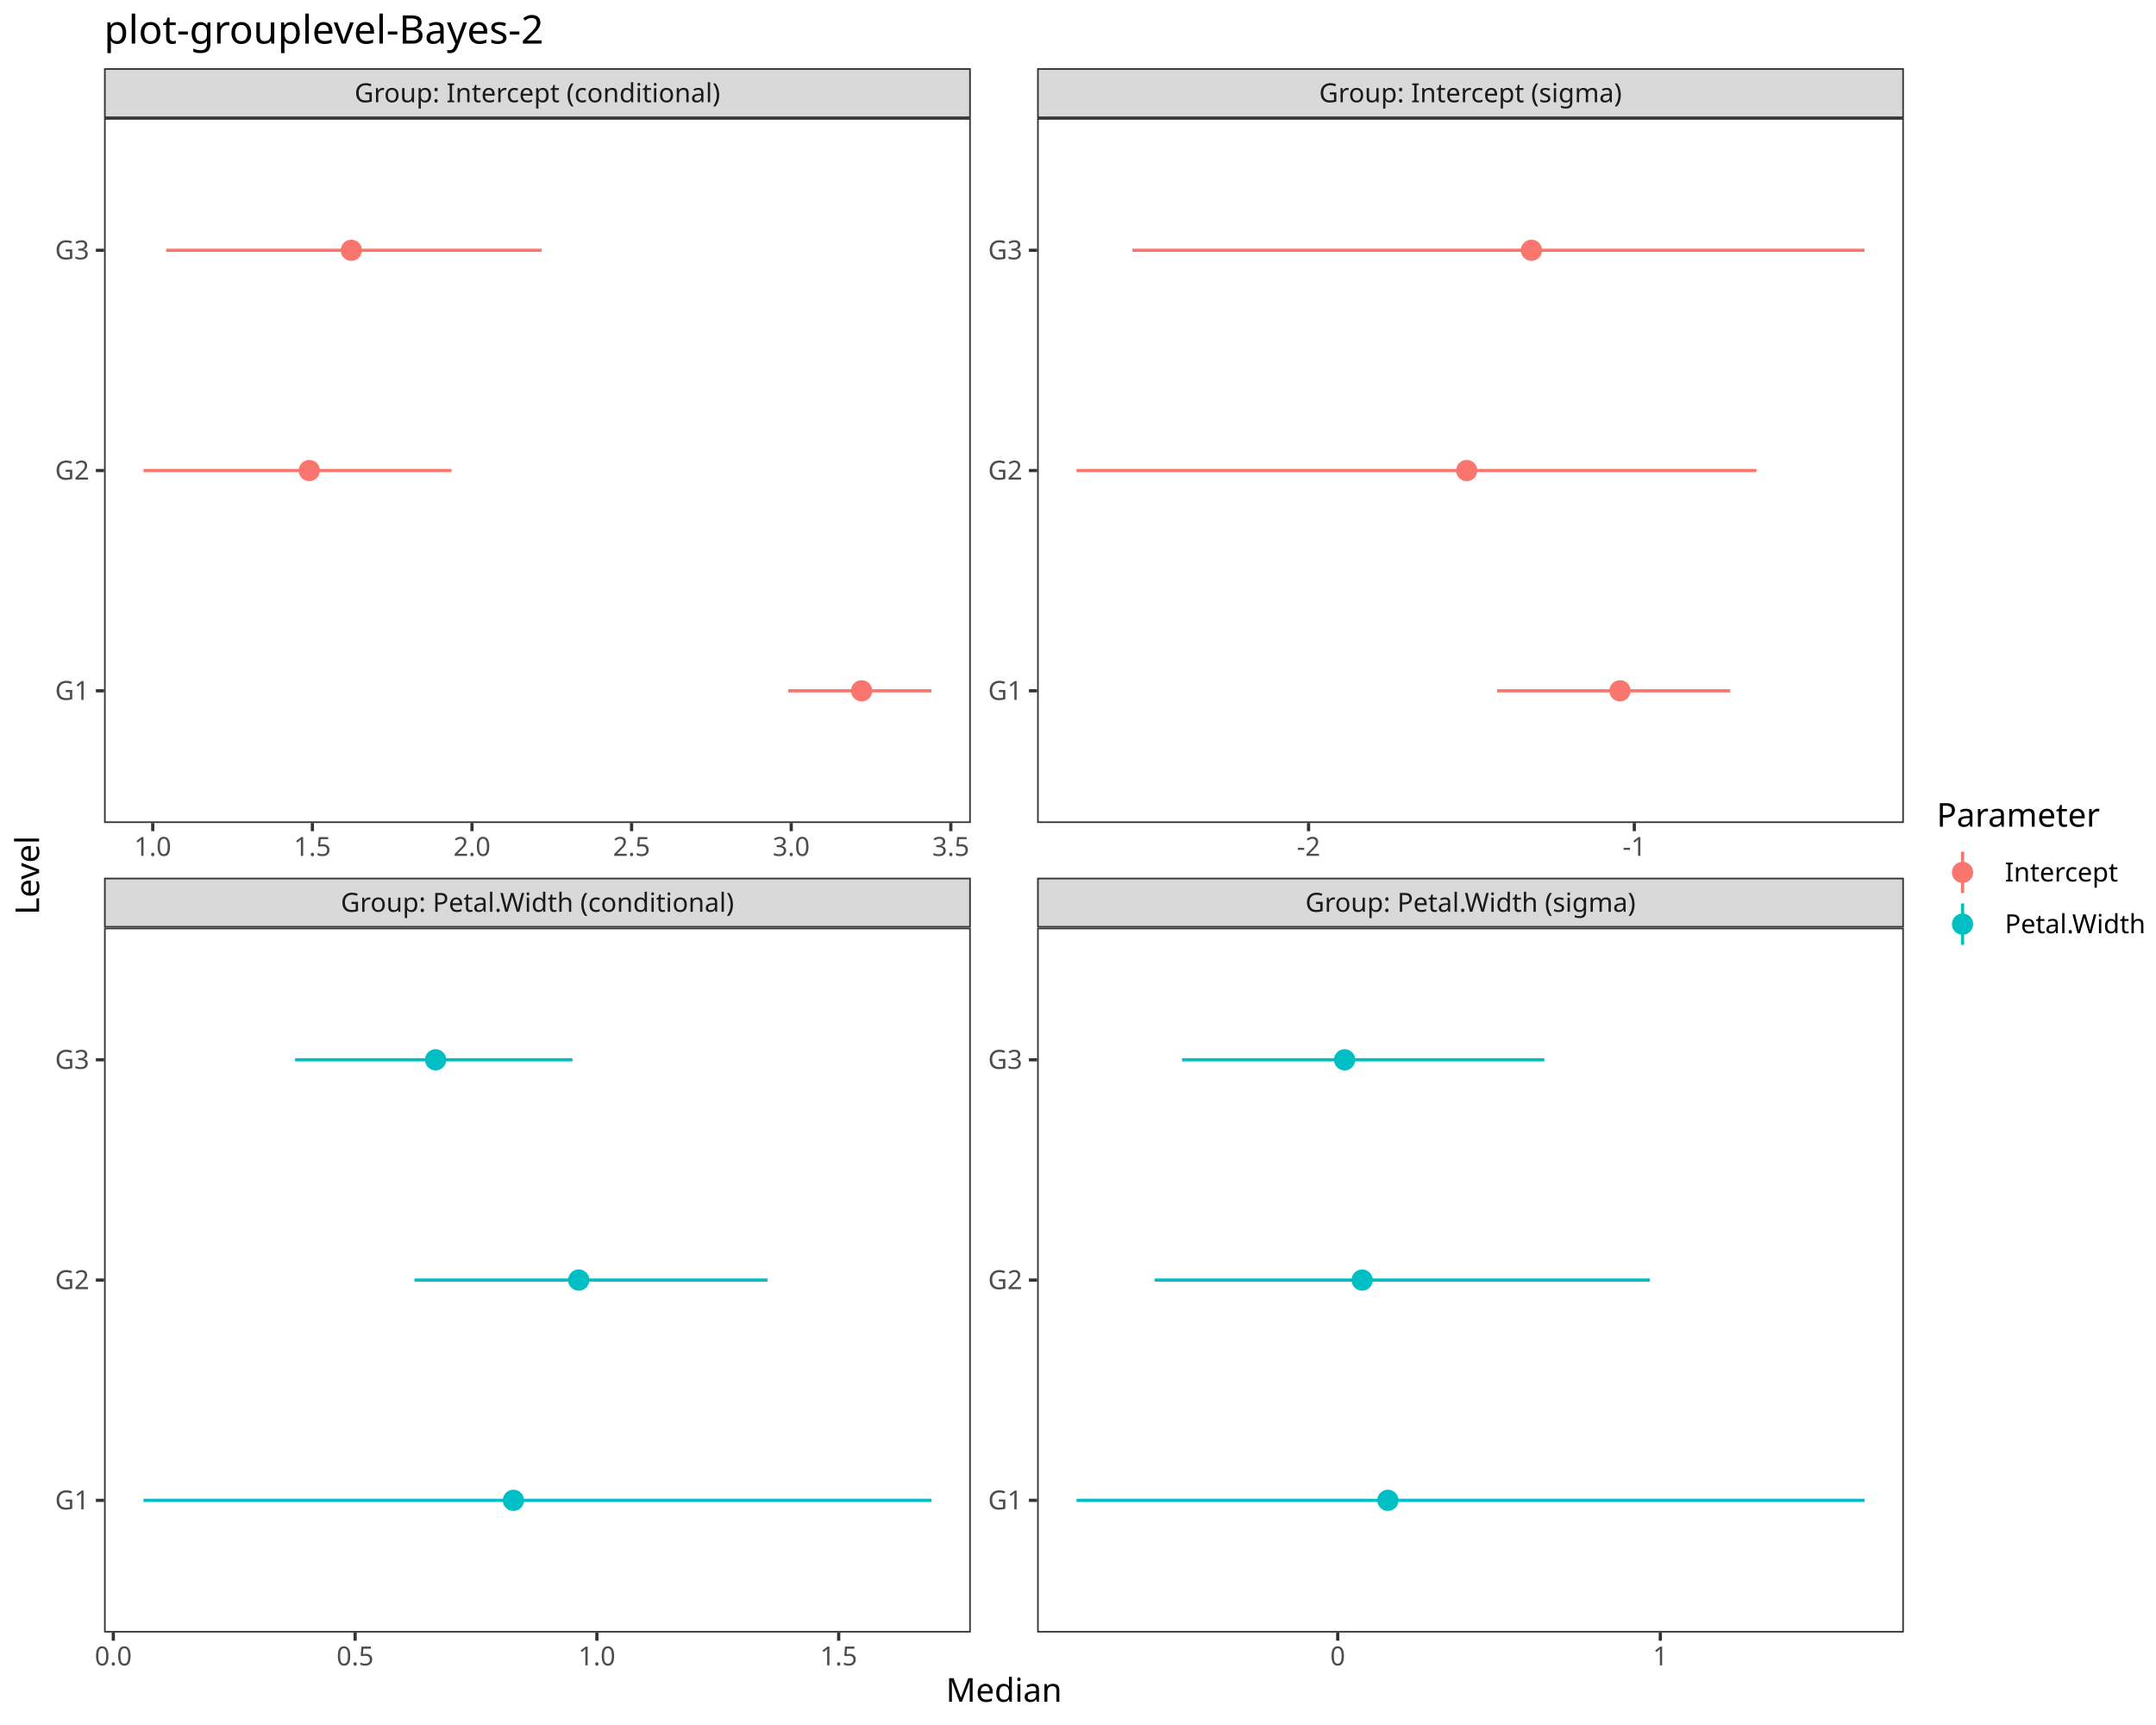
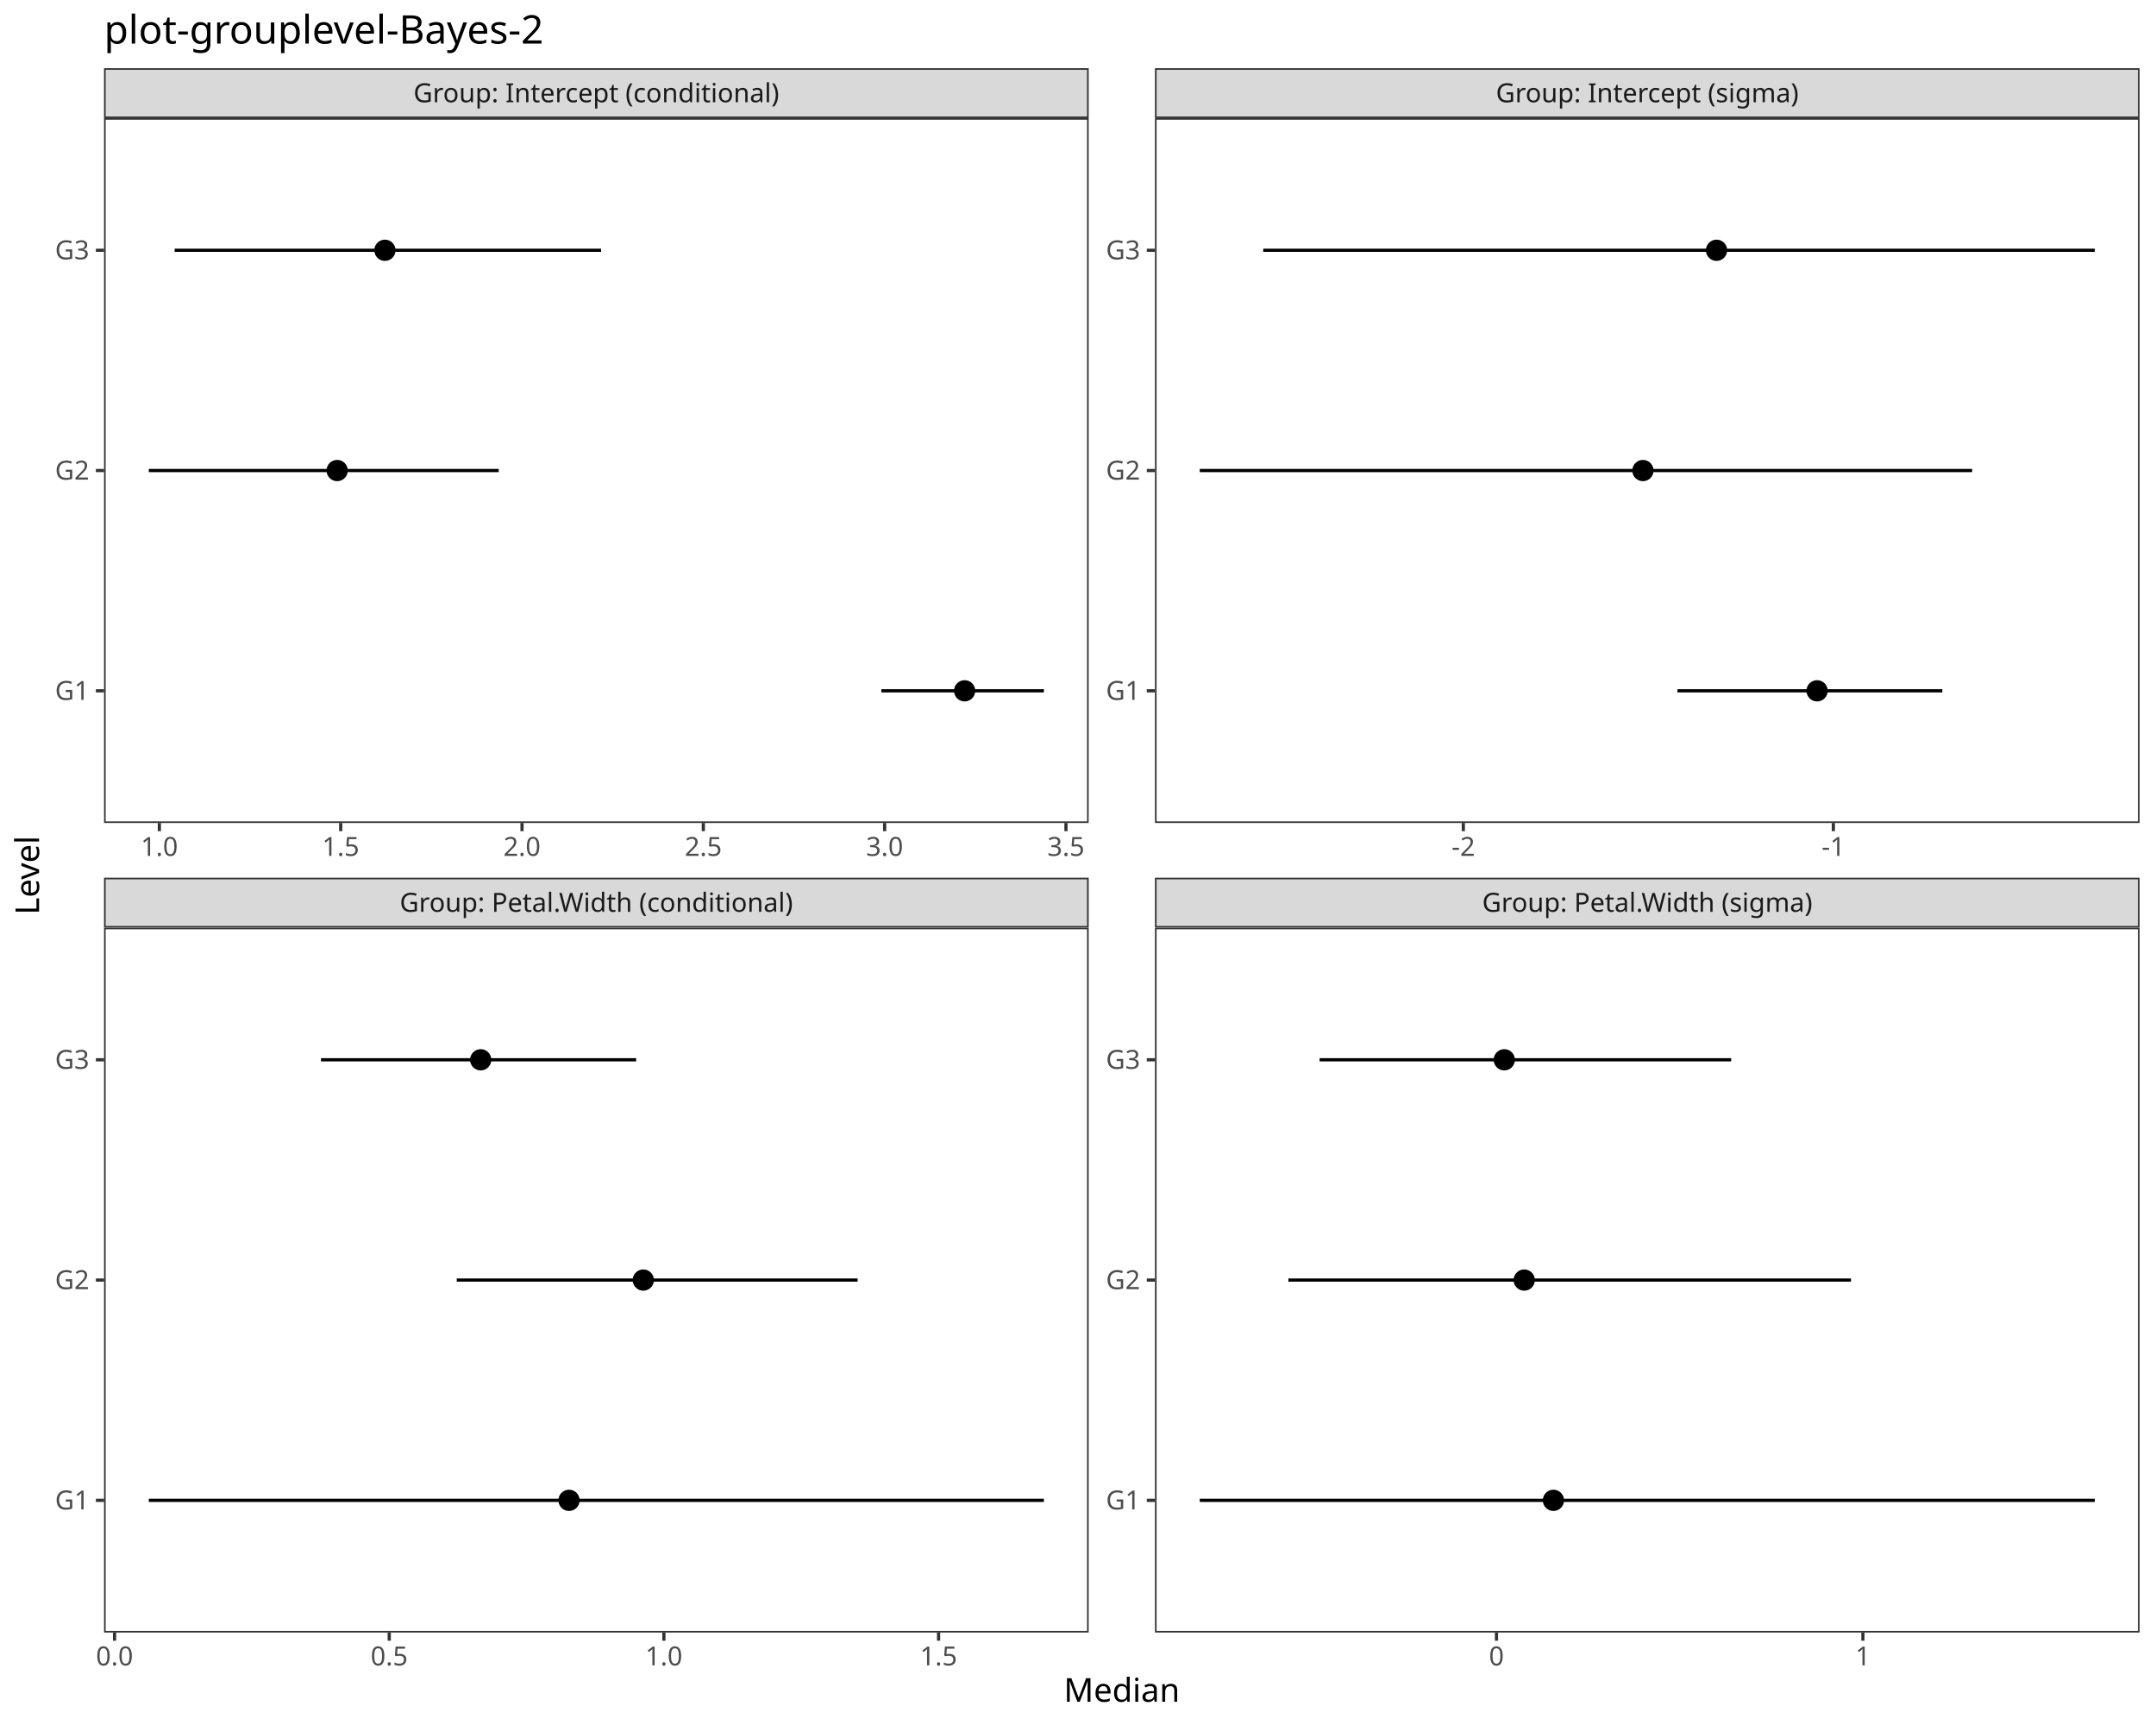
<svg xmlns="http://www.w3.org/2000/svg" class="svglite" data-engine-version="2.0" width="720.00pt" height="576.00pt" viewBox="0 0 720.00 576.00">
  <defs>
    <style type="text/css">
    .svglite line, .svglite polyline, .svglite polygon, .svglite path, .svglite rect, .svglite circle {
      fill: none;
      stroke: #000000;
      stroke-linecap: round;
      stroke-linejoin: round;
      stroke-miterlimit: 10.00;
    }
  </style>
  </defs>
  <rect width="100%" height="100%" style="stroke: none; fill: #FFFFFF;" />
  <defs>
    <clipPath id="cpMC4wMHw3MjAuMDB8MC4wMHw1NzYuMDA=">
      <rect x="0.00" y="0.00" width="720.00" height="576.00" />
    </clipPath>
  </defs>
  <g clip-path="url(#cpMC4wMHw3MjAuMDB8MC4wMHw1NzYuMDA=)">
    <rect x="0.00" y="0.00" width="720.00" height="576.00" style="stroke-width: 1.07; stroke: #FFFFFF; fill: #FFFFFF;" />
  </g>
  <defs>
-     <clipPath id="cpMzQuNzV8MzI0LjIwfDM5LjQzfDI3NC44MA==">
-       <rect x="34.75" y="39.43" width="289.45" height="235.37" />
+     <clipPath id="cpMzQuNzV8MzYzLjU2fDM5LjQzfDI3NC44MA==">
+       <rect x="34.75" y="39.43" width="328.81" height="235.37" />
    </clipPath>
  </defs>
-   <g clip-path="url(#cpMzQuNzV8MzI0LjIwfDM5LjQzfDI3NC44MA==)">
-     <rect x="34.75" y="39.43" width="289.45" height="235.37" style="stroke-width: 1.07; stroke: none; fill: #FFFFFF;" />
-     <line x1="263.25" y1="230.67" x2="311.04" y2="230.67" style="stroke-width: 1.07; stroke: #F8766D; stroke-linecap: butt;" />
-     <line x1="47.90" y1="157.12" x2="150.78" y2="157.12" style="stroke-width: 1.07; stroke: #F8766D; stroke-linecap: butt;" />
-     <line x1="55.50" y1="83.57" x2="180.87" y2="83.57" style="stroke-width: 1.07; stroke: #F8766D; stroke-linecap: butt;" />
-     <circle cx="287.74" cy="230.67" r="2.84" style="stroke-width: 1.42; stroke: #F8766D; fill: #F8766D;" />
-     <circle cx="103.28" cy="157.12" r="2.84" style="stroke-width: 1.42; stroke: #F8766D; fill: #F8766D;" />
-     <circle cx="117.33" cy="83.57" r="2.84" style="stroke-width: 1.42; stroke: #F8766D; fill: #F8766D;" />
-     <rect x="34.75" y="39.43" width="289.45" height="235.37" style="stroke-width: 1.07; stroke: #333333;" />
+   <g clip-path="url(#cpMzQuNzV8MzYzLjU2fDM5LjQzfDI3NC44MA==)">
+     <rect x="34.75" y="39.43" width="328.81" height="235.37" style="stroke-width: 1.07; stroke: none; fill: #FFFFFF;" />
+     <line x1="294.32" y1="230.67" x2="348.61" y2="230.67" style="stroke-width: 1.07; stroke-linecap: butt;" />
+     <line x1="49.69" y1="157.12" x2="166.55" y2="157.12" style="stroke-width: 1.07; stroke-linecap: butt;" />
+     <line x1="58.32" y1="83.57" x2="200.74" y2="83.57" style="stroke-width: 1.07; stroke-linecap: butt;" />
+     <circle cx="322.14" cy="230.67" r="2.84" style="stroke-width: 1.42; fill: #000000;" />
+     <circle cx="112.60" cy="157.12" r="2.84" style="stroke-width: 1.42; fill: #000000;" />
+     <circle cx="128.55" cy="83.57" r="2.84" style="stroke-width: 1.42; fill: #000000;" />
+     <rect x="34.75" y="39.43" width="328.81" height="235.37" style="stroke-width: 1.07; stroke: #333333;" />
  </g>
  <g clip-path="url(#cpMC4wMHw3MjAuMDB8MC4wMHw1NzYuMDA=)">
</g>
  <defs>
-     <clipPath id="cpMzQuNzV8MzI0LjIwfDMwOS43NXw1NDUuMTE=">
-       <rect x="34.75" y="309.75" width="289.45" height="235.37" />
+     <clipPath id="cpMzQuNzV8MzYzLjU2fDMwOS43NXw1NDUuMTE=">
+       <rect x="34.75" y="309.75" width="328.81" height="235.37" />
    </clipPath>
  </defs>
-   <g clip-path="url(#cpMzQuNzV8MzI0LjIwfDMwOS43NXw1NDUuMTE=)">
-     <rect x="34.75" y="309.75" width="289.45" height="235.37" style="stroke-width: 1.07; stroke: none; fill: #FFFFFF;" />
-     <line x1="47.90" y1="500.98" x2="311.04" y2="500.98" style="stroke-width: 1.07; stroke: #00BFC4; stroke-linecap: butt;" />
-     <line x1="138.43" y1="427.43" x2="256.29" y2="427.43" style="stroke-width: 1.07; stroke: #00BFC4; stroke-linecap: butt;" />
-     <line x1="98.53" y1="353.88" x2="191.18" y2="353.88" style="stroke-width: 1.07; stroke: #00BFC4; stroke-linecap: butt;" />
-     <circle cx="171.45" cy="500.98" r="2.84" style="stroke-width: 1.42; stroke: #00BFC4; fill: #00BFC4;" />
-     <circle cx="193.27" cy="427.43" r="2.84" style="stroke-width: 1.42; stroke: #00BFC4; fill: #00BFC4;" />
-     <circle cx="145.47" cy="353.88" r="2.84" style="stroke-width: 1.42; stroke: #00BFC4; fill: #00BFC4;" />
-     <rect x="34.75" y="309.75" width="289.45" height="235.37" style="stroke-width: 1.07; stroke: #333333;" />
+   <g clip-path="url(#cpMzQuNzV8MzYzLjU2fDMwOS43NXw1NDUuMTE=)">
+     <rect x="34.75" y="309.75" width="328.81" height="235.37" style="stroke-width: 1.07; stroke: none; fill: #FFFFFF;" />
+     <line x1="49.69" y1="500.98" x2="348.61" y2="500.98" style="stroke-width: 1.07; stroke-linecap: butt;" />
+     <line x1="152.53" y1="427.43" x2="286.41" y2="427.43" style="stroke-width: 1.07; stroke-linecap: butt;" />
+     <line x1="107.20" y1="353.88" x2="212.45" y2="353.88" style="stroke-width: 1.07; stroke-linecap: butt;" />
+     <circle cx="190.03" cy="500.98" r="2.84" style="stroke-width: 1.42; fill: #000000;" />
+     <circle cx="214.83" cy="427.43" r="2.84" style="stroke-width: 1.42; fill: #000000;" />
+     <circle cx="160.53" cy="353.88" r="2.84" style="stroke-width: 1.42; fill: #000000;" />
+     <rect x="34.75" y="309.75" width="328.81" height="235.37" style="stroke-width: 1.07; stroke: #333333;" />
  </g>
  <g clip-path="url(#cpMC4wMHw3MjAuMDB8MC4wMHw1NzYuMDA=)">
</g>
  <defs>
-     <clipPath id="cpMzQ2LjM1fDYzNS44MXwzOS40M3wyNzQuODA=">
-       <rect x="346.35" y="39.43" width="289.45" height="235.37" />
+     <clipPath id="cpMzg1LjcxfDcxNC41MnwzOS40M3wyNzQuODA=">
+       <rect x="385.71" y="39.43" width="328.81" height="235.37" />
    </clipPath>
  </defs>
-   <g clip-path="url(#cpMzQ2LjM1fDYzNS44MXwzOS40M3wyNzQuODA=)">
-     <rect x="346.35" y="39.43" width="289.45" height="235.37" style="stroke-width: 1.07; stroke: none; fill: #FFFFFF;" />
-     <line x1="499.95" y1="230.67" x2="577.81" y2="230.67" style="stroke-width: 1.07; stroke: #F8766D; stroke-linecap: butt;" />
-     <line x1="359.51" y1="157.12" x2="586.59" y2="157.12" style="stroke-width: 1.07; stroke: #F8766D; stroke-linecap: butt;" />
-     <line x1="378.17" y1="83.57" x2="622.65" y2="83.57" style="stroke-width: 1.07; stroke: #F8766D; stroke-linecap: butt;" />
-     <circle cx="541.00" cy="230.67" r="2.84" style="stroke-width: 1.42; stroke: #F8766D; fill: #F8766D;" />
-     <circle cx="489.80" cy="157.12" r="2.84" style="stroke-width: 1.42; stroke: #F8766D; fill: #F8766D;" />
-     <circle cx="511.44" cy="83.57" r="2.84" style="stroke-width: 1.42; stroke: #F8766D; fill: #F8766D;" />
-     <rect x="346.35" y="39.43" width="289.45" height="235.37" style="stroke-width: 1.07; stroke: #333333;" />
+   <g clip-path="url(#cpMzg1LjcxfDcxNC41MnwzOS40M3wyNzQuODA=)">
+     <rect x="385.71" y="39.43" width="328.81" height="235.37" style="stroke-width: 1.07; stroke: none; fill: #FFFFFF;" />
+     <line x1="560.19" y1="230.67" x2="648.64" y2="230.67" style="stroke-width: 1.07; stroke-linecap: butt;" />
+     <line x1="400.66" y1="157.12" x2="658.61" y2="157.12" style="stroke-width: 1.07; stroke-linecap: butt;" />
+     <line x1="421.85" y1="83.57" x2="699.57" y2="83.57" style="stroke-width: 1.07; stroke-linecap: butt;" />
+     <circle cx="606.82" cy="230.67" r="2.84" style="stroke-width: 1.42; fill: #000000;" />
+     <circle cx="548.66" cy="157.12" r="2.84" style="stroke-width: 1.42; fill: #000000;" />
+     <circle cx="573.24" cy="83.57" r="2.84" style="stroke-width: 1.42; fill: #000000;" />
+     <rect x="385.71" y="39.43" width="328.81" height="235.37" style="stroke-width: 1.07; stroke: #333333;" />
  </g>
  <g clip-path="url(#cpMC4wMHw3MjAuMDB8MC4wMHw1NzYuMDA=)">
</g>
  <defs>
-     <clipPath id="cpMzQ2LjM1fDYzNS44MXwzMDkuNzV8NTQ1LjEx">
-       <rect x="346.35" y="309.75" width="289.45" height="235.37" />
+     <clipPath id="cpMzg1LjcxfDcxNC41MnwzMDkuNzV8NTQ1LjEx">
+       <rect x="385.71" y="309.75" width="328.81" height="235.37" />
    </clipPath>
  </defs>
-   <g clip-path="url(#cpMzQ2LjM1fDYzNS44MXwzMDkuNzV8NTQ1LjEx)">
-     <rect x="346.35" y="309.75" width="289.45" height="235.37" style="stroke-width: 1.07; stroke: none; fill: #FFFFFF;" />
-     <line x1="359.51" y1="500.98" x2="622.65" y2="500.98" style="stroke-width: 1.07; stroke: #00BFC4; stroke-linecap: butt;" />
-     <line x1="385.57" y1="427.43" x2="550.96" y2="427.43" style="stroke-width: 1.07; stroke: #00BFC4; stroke-linecap: butt;" />
-     <line x1="394.74" y1="353.88" x2="515.73" y2="353.88" style="stroke-width: 1.07; stroke: #00BFC4; stroke-linecap: butt;" />
-     <circle cx="463.49" cy="500.98" r="2.84" style="stroke-width: 1.42; stroke: #00BFC4; fill: #00BFC4;" />
-     <circle cx="454.90" cy="427.43" r="2.84" style="stroke-width: 1.42; stroke: #00BFC4; fill: #00BFC4;" />
-     <circle cx="449.04" cy="353.88" r="2.84" style="stroke-width: 1.42; stroke: #00BFC4; fill: #00BFC4;" />
-     <rect x="346.35" y="309.75" width="289.45" height="235.37" style="stroke-width: 1.07; stroke: #333333;" />
+   <g clip-path="url(#cpMzg1LjcxfDcxNC41MnwzMDkuNzV8NTQ1LjEx)">
+     <rect x="385.71" y="309.75" width="328.81" height="235.37" style="stroke-width: 1.07; stroke: none; fill: #FFFFFF;" />
+     <line x1="400.66" y1="500.98" x2="699.57" y2="500.98" style="stroke-width: 1.07; stroke-linecap: butt;" />
+     <line x1="430.26" y1="427.43" x2="618.14" y2="427.43" style="stroke-width: 1.07; stroke-linecap: butt;" />
+     <line x1="440.68" y1="353.88" x2="578.12" y2="353.88" style="stroke-width: 1.07; stroke-linecap: butt;" />
+     <circle cx="518.77" cy="500.98" r="2.84" style="stroke-width: 1.42; fill: #000000;" />
+     <circle cx="509.02" cy="427.43" r="2.84" style="stroke-width: 1.42; fill: #000000;" />
+     <circle cx="502.36" cy="353.88" r="2.84" style="stroke-width: 1.42; fill: #000000;" />
+     <rect x="385.71" y="309.75" width="328.81" height="235.37" style="stroke-width: 1.07; stroke: #333333;" />
  </g>
  <g clip-path="url(#cpMC4wMHw3MjAuMDB8MC4wMHw1NzYuMDA=)">
</g>
  <defs>
-     <clipPath id="cpMzQuNzV8MzI0LjIwfDI5My4wOXwzMDkuNzU=">
-       <rect x="34.75" y="293.09" width="289.45" height="16.65" />
+     <clipPath id="cpMzQuNzV8MzYzLjU2fDI5My4wOXwzMDkuNzU=">
+       <rect x="34.75" y="293.09" width="328.81" height="16.65" />
    </clipPath>
  </defs>
-   <g clip-path="url(#cpMzQuNzV8MzI0LjIwfDI5My4wOXwzMDkuNzU=)">
-     <rect x="34.75" y="293.09" width="289.45" height="16.65" style="stroke-width: 1.07; stroke: #333333; fill: #D9D9D9;" />
-     <text x="179.47" y="304.45" text-anchor="middle" style="font-size: 8.80px; fill: #1A1A1A; font-family: sans;" textLength="124.73px" lengthAdjust="spacingAndGlyphs">Group: Petal.Width (conditional)</text>
+   <g clip-path="url(#cpMzQuNzV8MzYzLjU2fDI5My4wOXwzMDkuNzU=)">
+     <rect x="34.75" y="293.09" width="328.81" height="16.65" style="stroke-width: 1.07; stroke: #333333; fill: #D9D9D9;" />
+     <text x="199.15" y="304.45" text-anchor="middle" style="font-size: 8.80px; fill: #1A1A1A; font-family: sans;" textLength="124.73px" lengthAdjust="spacingAndGlyphs">Group: Petal.Width (conditional)</text>
  </g>
  <g clip-path="url(#cpMC4wMHw3MjAuMDB8MC4wMHw1NzYuMDA=)">
</g>
  <defs>
-     <clipPath id="cpMzQ2LjM1fDYzNS44MXwyOTMuMDl8MzA5Ljc1">
-       <rect x="346.35" y="293.09" width="289.45" height="16.65" />
+     <clipPath id="cpMzg1LjcxfDcxNC41MnwyOTMuMDl8MzA5Ljc1">
+       <rect x="385.71" y="293.09" width="328.81" height="16.65" />
    </clipPath>
  </defs>
-   <g clip-path="url(#cpMzQ2LjM1fDYzNS44MXwyOTMuMDl8MzA5Ljc1)">
-     <rect x="346.35" y="293.09" width="289.45" height="16.65" style="stroke-width: 1.07; stroke: #333333; fill: #D9D9D9;" />
-     <text x="491.08" y="304.45" text-anchor="middle" style="font-size: 8.80px; fill: #1A1A1A; font-family: sans;" textLength="106.13px" lengthAdjust="spacingAndGlyphs">Group: Petal.Width (sigma)</text>
+   <g clip-path="url(#cpMzg1LjcxfDcxNC41MnwyOTMuMDl8MzA5Ljc1)">
+     <rect x="385.71" y="293.09" width="328.81" height="16.65" style="stroke-width: 1.07; stroke: #333333; fill: #D9D9D9;" />
+     <text x="550.12" y="304.45" text-anchor="middle" style="font-size: 8.80px; fill: #1A1A1A; font-family: sans;" textLength="106.13px" lengthAdjust="spacingAndGlyphs">Group: Petal.Width (sigma)</text>
  </g>
  <g clip-path="url(#cpMC4wMHw3MjAuMDB8MC4wMHw1NzYuMDA=)">
</g>
  <defs>
-     <clipPath id="cpMzQuNzV8MzI0LjIwfDIyLjc4fDM5LjQz">
-       <rect x="34.75" y="22.78" width="289.45" height="16.65" />
+     <clipPath id="cpMzQuNzV8MzYzLjU2fDIyLjc4fDM5LjQz">
+       <rect x="34.75" y="22.78" width="328.81" height="16.65" />
    </clipPath>
  </defs>
-   <g clip-path="url(#cpMzQuNzV8MzI0LjIwfDIyLjc4fDM5LjQz)">
-     <rect x="34.75" y="22.78" width="289.45" height="16.65" style="stroke-width: 1.07; stroke: #333333; fill: #D9D9D9;" />
-     <text x="179.47" y="34.14" text-anchor="middle" style="font-size: 8.80px; fill: #1A1A1A; font-family: sans;" textLength="113.98px" lengthAdjust="spacingAndGlyphs">Group: Intercept (conditional)</text>
+   <g clip-path="url(#cpMzQuNzV8MzYzLjU2fDIyLjc4fDM5LjQz)">
+     <rect x="34.75" y="22.78" width="328.81" height="16.65" style="stroke-width: 1.07; stroke: #333333; fill: #D9D9D9;" />
+     <text x="199.15" y="34.14" text-anchor="middle" style="font-size: 8.80px; fill: #1A1A1A; font-family: sans;" textLength="113.98px" lengthAdjust="spacingAndGlyphs">Group: Intercept (conditional)</text>
  </g>
  <g clip-path="url(#cpMC4wMHw3MjAuMDB8MC4wMHw1NzYuMDA=)">
</g>
  <defs>
-     <clipPath id="cpMzQ2LjM1fDYzNS44MXwyMi43OHwzOS40Mw==">
-       <rect x="346.35" y="22.78" width="289.45" height="16.65" />
+     <clipPath id="cpMzg1LjcxfDcxNC41MnwyMi43OHwzOS40Mw==">
+       <rect x="385.71" y="22.78" width="328.81" height="16.65" />
    </clipPath>
  </defs>
-   <g clip-path="url(#cpMzQ2LjM1fDYzNS44MXwyMi43OHwzOS40Mw==)">
-     <rect x="346.35" y="22.78" width="289.45" height="16.65" style="stroke-width: 1.07; stroke: #333333; fill: #D9D9D9;" />
-     <text x="491.08" y="34.14" text-anchor="middle" style="font-size: 8.80px; fill: #1A1A1A; font-family: sans;" textLength="95.38px" lengthAdjust="spacingAndGlyphs">Group: Intercept (sigma)</text>
+   <g clip-path="url(#cpMzg1LjcxfDcxNC41MnwyMi43OHwzOS40Mw==)">
+     <rect x="385.71" y="22.78" width="328.81" height="16.65" style="stroke-width: 1.07; stroke: #333333; fill: #D9D9D9;" />
+     <text x="550.12" y="34.14" text-anchor="middle" style="font-size: 8.80px; fill: #1A1A1A; font-family: sans;" textLength="95.38px" lengthAdjust="spacingAndGlyphs">Group: Intercept (sigma)</text>
  </g>
  <g clip-path="url(#cpMC4wMHw3MjAuMDB8MC4wMHw1NzYuMDA=)">
-     <polyline points="37.84,547.85 37.84,545.11 " style="stroke-width: 1.07; stroke: #333333; stroke-linecap: butt;" />
-     <polyline points="118.59,547.85 118.59,545.11 " style="stroke-width: 1.07; stroke: #333333; stroke-linecap: butt;" />
-     <polyline points="199.33,547.85 199.33,545.11 " style="stroke-width: 1.07; stroke: #333333; stroke-linecap: butt;" />
-     <polyline points="280.08,547.85 280.08,545.11 " style="stroke-width: 1.07; stroke: #333333; stroke-linecap: butt;" />
-     <text x="37.84" y="556.10" text-anchor="middle" style="font-size: 8.80px; fill: #4D4D4D; font-family: sans;" textLength="12.23px" lengthAdjust="spacingAndGlyphs">0.0</text>
-     <text x="118.59" y="556.10" text-anchor="middle" style="font-size: 8.80px; fill: #4D4D4D; font-family: sans;" textLength="12.23px" lengthAdjust="spacingAndGlyphs">0.5</text>
-     <text x="199.33" y="556.10" text-anchor="middle" style="font-size: 8.80px; fill: #4D4D4D; font-family: sans;" textLength="12.23px" lengthAdjust="spacingAndGlyphs">1.0</text>
-     <text x="280.08" y="556.10" text-anchor="middle" style="font-size: 8.80px; fill: #4D4D4D; font-family: sans;" textLength="12.23px" lengthAdjust="spacingAndGlyphs">1.5</text>
-     <polyline points="446.74,547.85 446.74,545.11 " style="stroke-width: 1.07; stroke: #333333; stroke-linecap: butt;" />
-     <polyline points="554.47,547.85 554.47,545.11 " style="stroke-width: 1.07; stroke: #333333; stroke-linecap: butt;" />
-     <text x="446.74" y="556.10" text-anchor="middle" style="font-size: 8.80px; fill: #4D4D4D; font-family: sans;" textLength="4.89px" lengthAdjust="spacingAndGlyphs">0</text>
-     <text x="554.47" y="556.10" text-anchor="middle" style="font-size: 8.80px; fill: #4D4D4D; font-family: sans;" textLength="4.89px" lengthAdjust="spacingAndGlyphs">1</text>
-     <polyline points="51.01,277.54 51.01,274.80 " style="stroke-width: 1.07; stroke: #333333; stroke-linecap: butt;" />
-     <polyline points="104.32,277.54 104.32,274.80 " style="stroke-width: 1.07; stroke: #333333; stroke-linecap: butt;" />
-     <polyline points="157.62,277.54 157.62,274.80 " style="stroke-width: 1.07; stroke: #333333; stroke-linecap: butt;" />
-     <polyline points="210.92,277.54 210.92,274.80 " style="stroke-width: 1.07; stroke: #333333; stroke-linecap: butt;" />
-     <polyline points="264.23,277.54 264.23,274.80 " style="stroke-width: 1.07; stroke: #333333; stroke-linecap: butt;" />
-     <polyline points="317.53,277.54 317.53,274.80 " style="stroke-width: 1.07; stroke: #333333; stroke-linecap: butt;" />
-     <text x="51.01" y="285.79" text-anchor="middle" style="font-size: 8.80px; fill: #4D4D4D; font-family: sans;" textLength="12.23px" lengthAdjust="spacingAndGlyphs">1.0</text>
-     <text x="104.32" y="285.79" text-anchor="middle" style="font-size: 8.80px; fill: #4D4D4D; font-family: sans;" textLength="12.23px" lengthAdjust="spacingAndGlyphs">1.5</text>
-     <text x="157.62" y="285.79" text-anchor="middle" style="font-size: 8.80px; fill: #4D4D4D; font-family: sans;" textLength="12.23px" lengthAdjust="spacingAndGlyphs">2.0</text>
-     <text x="210.92" y="285.79" text-anchor="middle" style="font-size: 8.80px; fill: #4D4D4D; font-family: sans;" textLength="12.23px" lengthAdjust="spacingAndGlyphs">2.5</text>
-     <text x="264.23" y="285.79" text-anchor="middle" style="font-size: 8.80px; fill: #4D4D4D; font-family: sans;" textLength="12.23px" lengthAdjust="spacingAndGlyphs">3.0</text>
-     <text x="317.53" y="285.79" text-anchor="middle" style="font-size: 8.80px; fill: #4D4D4D; font-family: sans;" textLength="12.23px" lengthAdjust="spacingAndGlyphs">3.5</text>
-     <polyline points="437.00,277.54 437.00,274.80 " style="stroke-width: 1.07; stroke: #333333; stroke-linecap: butt;" />
-     <polyline points="545.78,277.54 545.78,274.80 " style="stroke-width: 1.07; stroke: #333333; stroke-linecap: butt;" />
-     <text x="437.00" y="285.79" text-anchor="middle" style="font-size: 8.80px; fill: #4D4D4D; font-family: sans;" textLength="7.82px" lengthAdjust="spacingAndGlyphs">-2</text>
-     <text x="545.78" y="285.79" text-anchor="middle" style="font-size: 8.80px; fill: #4D4D4D; font-family: sans;" textLength="7.82px" lengthAdjust="spacingAndGlyphs">-1</text>
-     <text x="341.42" y="233.70" text-anchor="end" style="font-size: 8.80px; fill: #4D4D4D; font-family: sans;" textLength="11.74px" lengthAdjust="spacingAndGlyphs">G1</text>
-     <text x="341.42" y="160.15" text-anchor="end" style="font-size: 8.80px; fill: #4D4D4D; font-family: sans;" textLength="11.74px" lengthAdjust="spacingAndGlyphs">G2</text>
-     <text x="341.42" y="86.59" text-anchor="end" style="font-size: 8.80px; fill: #4D4D4D; font-family: sans;" textLength="11.74px" lengthAdjust="spacingAndGlyphs">G3</text>
-     <polyline points="343.61,230.67 346.35,230.67 " style="stroke-width: 1.07; stroke: #333333; stroke-linecap: butt;" />
-     <polyline points="343.61,157.12 346.35,157.12 " style="stroke-width: 1.07; stroke: #333333; stroke-linecap: butt;" />
-     <polyline points="343.61,83.57 346.35,83.57 " style="stroke-width: 1.07; stroke: #333333; stroke-linecap: butt;" />
-     <text x="341.42" y="504.01" text-anchor="end" style="font-size: 8.80px; fill: #4D4D4D; font-family: sans;" textLength="11.74px" lengthAdjust="spacingAndGlyphs">G1</text>
-     <text x="341.42" y="430.46" text-anchor="end" style="font-size: 8.80px; fill: #4D4D4D; font-family: sans;" textLength="11.74px" lengthAdjust="spacingAndGlyphs">G2</text>
-     <text x="341.42" y="356.90" text-anchor="end" style="font-size: 8.80px; fill: #4D4D4D; font-family: sans;" textLength="11.74px" lengthAdjust="spacingAndGlyphs">G3</text>
-     <polyline points="343.61,500.98 346.35,500.98 " style="stroke-width: 1.07; stroke: #333333; stroke-linecap: butt;" />
-     <polyline points="343.61,427.43 346.35,427.43 " style="stroke-width: 1.07; stroke: #333333; stroke-linecap: butt;" />
-     <polyline points="343.61,353.88 346.35,353.88 " style="stroke-width: 1.07; stroke: #333333; stroke-linecap: butt;" />
+     <polyline points="38.26,547.85 38.26,545.11 " style="stroke-width: 1.07; stroke: #333333; stroke-linecap: butt;" />
+     <polyline points="129.99,547.85 129.99,545.11 " style="stroke-width: 1.07; stroke: #333333; stroke-linecap: butt;" />
+     <polyline points="221.71,547.85 221.71,545.11 " style="stroke-width: 1.07; stroke: #333333; stroke-linecap: butt;" />
+     <polyline points="313.44,547.85 313.44,545.11 " style="stroke-width: 1.07; stroke: #333333; stroke-linecap: butt;" />
+     <text x="38.26" y="556.10" text-anchor="middle" style="font-size: 8.80px; fill: #4D4D4D; font-family: sans;" textLength="12.23px" lengthAdjust="spacingAndGlyphs">0.0</text>
+     <text x="129.99" y="556.10" text-anchor="middle" style="font-size: 8.80px; fill: #4D4D4D; font-family: sans;" textLength="12.23px" lengthAdjust="spacingAndGlyphs">0.5</text>
+     <text x="221.71" y="556.10" text-anchor="middle" style="font-size: 8.80px; fill: #4D4D4D; font-family: sans;" textLength="12.23px" lengthAdjust="spacingAndGlyphs">1.0</text>
+     <text x="313.44" y="556.10" text-anchor="middle" style="font-size: 8.80px; fill: #4D4D4D; font-family: sans;" textLength="12.23px" lengthAdjust="spacingAndGlyphs">1.5</text>
+     <polyline points="499.75,547.85 499.75,545.11 " style="stroke-width: 1.07; stroke: #333333; stroke-linecap: butt;" />
+     <polyline points="622.12,547.85 622.12,545.11 " style="stroke-width: 1.07; stroke: #333333; stroke-linecap: butt;" />
+     <text x="499.75" y="556.10" text-anchor="middle" style="font-size: 8.80px; fill: #4D4D4D; font-family: sans;" textLength="4.89px" lengthAdjust="spacingAndGlyphs">0</text>
+     <text x="622.12" y="556.10" text-anchor="middle" style="font-size: 8.80px; fill: #4D4D4D; font-family: sans;" textLength="4.89px" lengthAdjust="spacingAndGlyphs">1</text>
+     <polyline points="53.22,277.54 53.22,274.80 " style="stroke-width: 1.07; stroke: #333333; stroke-linecap: butt;" />
+     <polyline points="113.78,277.54 113.78,274.80 " style="stroke-width: 1.07; stroke: #333333; stroke-linecap: butt;" />
+     <polyline points="174.33,277.54 174.33,274.80 " style="stroke-width: 1.07; stroke: #333333; stroke-linecap: butt;" />
+     <polyline points="234.88,277.54 234.88,274.80 " style="stroke-width: 1.07; stroke: #333333; stroke-linecap: butt;" />
+     <polyline points="295.43,277.54 295.43,274.80 " style="stroke-width: 1.07; stroke: #333333; stroke-linecap: butt;" />
+     <polyline points="355.98,277.54 355.98,274.80 " style="stroke-width: 1.07; stroke: #333333; stroke-linecap: butt;" />
+     <text x="53.22" y="285.79" text-anchor="middle" style="font-size: 8.80px; fill: #4D4D4D; font-family: sans;" textLength="12.23px" lengthAdjust="spacingAndGlyphs">1.0</text>
+     <text x="113.78" y="285.79" text-anchor="middle" style="font-size: 8.80px; fill: #4D4D4D; font-family: sans;" textLength="12.23px" lengthAdjust="spacingAndGlyphs">1.5</text>
+     <text x="174.33" y="285.79" text-anchor="middle" style="font-size: 8.80px; fill: #4D4D4D; font-family: sans;" textLength="12.23px" lengthAdjust="spacingAndGlyphs">2.0</text>
+     <text x="234.88" y="285.79" text-anchor="middle" style="font-size: 8.80px; fill: #4D4D4D; font-family: sans;" textLength="12.23px" lengthAdjust="spacingAndGlyphs">2.5</text>
+     <text x="295.43" y="285.79" text-anchor="middle" style="font-size: 8.80px; fill: #4D4D4D; font-family: sans;" textLength="12.23px" lengthAdjust="spacingAndGlyphs">3.0</text>
+     <text x="355.98" y="285.79" text-anchor="middle" style="font-size: 8.80px; fill: #4D4D4D; font-family: sans;" textLength="12.23px" lengthAdjust="spacingAndGlyphs">3.5</text>
+     <polyline points="488.68,277.54 488.68,274.80 " style="stroke-width: 1.07; stroke: #333333; stroke-linecap: butt;" />
+     <polyline points="612.25,277.54 612.25,274.80 " style="stroke-width: 1.07; stroke: #333333; stroke-linecap: butt;" />
+     <text x="488.68" y="285.79" text-anchor="middle" style="font-size: 8.80px; fill: #4D4D4D; font-family: sans;" textLength="7.82px" lengthAdjust="spacingAndGlyphs">-2</text>
+     <text x="612.25" y="285.79" text-anchor="middle" style="font-size: 8.80px; fill: #4D4D4D; font-family: sans;" textLength="7.82px" lengthAdjust="spacingAndGlyphs">-1</text>
+     <text x="380.78" y="233.70" text-anchor="end" style="font-size: 8.80px; fill: #4D4D4D; font-family: sans;" textLength="11.74px" lengthAdjust="spacingAndGlyphs">G1</text>
+     <text x="380.78" y="160.15" text-anchor="end" style="font-size: 8.80px; fill: #4D4D4D; font-family: sans;" textLength="11.74px" lengthAdjust="spacingAndGlyphs">G2</text>
+     <text x="380.78" y="86.59" text-anchor="end" style="font-size: 8.80px; fill: #4D4D4D; font-family: sans;" textLength="11.74px" lengthAdjust="spacingAndGlyphs">G3</text>
+     <polyline points="382.97,230.67 385.71,230.67 " style="stroke-width: 1.07; stroke: #333333; stroke-linecap: butt;" />
+     <polyline points="382.97,157.12 385.71,157.12 " style="stroke-width: 1.07; stroke: #333333; stroke-linecap: butt;" />
+     <polyline points="382.97,83.57 385.71,83.57 " style="stroke-width: 1.07; stroke: #333333; stroke-linecap: butt;" />
+     <text x="380.78" y="504.01" text-anchor="end" style="font-size: 8.80px; fill: #4D4D4D; font-family: sans;" textLength="11.74px" lengthAdjust="spacingAndGlyphs">G1</text>
+     <text x="380.78" y="430.46" text-anchor="end" style="font-size: 8.80px; fill: #4D4D4D; font-family: sans;" textLength="11.74px" lengthAdjust="spacingAndGlyphs">G2</text>
+     <text x="380.78" y="356.90" text-anchor="end" style="font-size: 8.80px; fill: #4D4D4D; font-family: sans;" textLength="11.74px" lengthAdjust="spacingAndGlyphs">G3</text>
+     <polyline points="382.97,500.98 385.71,500.98 " style="stroke-width: 1.07; stroke: #333333; stroke-linecap: butt;" />
+     <polyline points="382.97,427.43 385.71,427.43 " style="stroke-width: 1.07; stroke: #333333; stroke-linecap: butt;" />
+     <polyline points="382.97,353.88 385.71,353.88 " style="stroke-width: 1.07; stroke: #333333; stroke-linecap: butt;" />
    <text x="29.82" y="233.70" text-anchor="end" style="font-size: 8.80px; fill: #4D4D4D; font-family: sans;" textLength="11.74px" lengthAdjust="spacingAndGlyphs">G1</text>
    <text x="29.82" y="160.15" text-anchor="end" style="font-size: 8.80px; fill: #4D4D4D; font-family: sans;" textLength="11.74px" lengthAdjust="spacingAndGlyphs">G2</text>
    <text x="29.82" y="86.59" text-anchor="end" style="font-size: 8.80px; fill: #4D4D4D; font-family: sans;" textLength="11.74px" lengthAdjust="spacingAndGlyphs">G3</text>
    <polyline points="32.01,230.67 34.75,230.67 " style="stroke-width: 1.07; stroke: #333333; stroke-linecap: butt;" />
    <polyline points="32.01,157.12 34.75,157.12 " style="stroke-width: 1.07; stroke: #333333; stroke-linecap: butt;" />
    <polyline points="32.01,83.57 34.75,83.57 " style="stroke-width: 1.07; stroke: #333333; stroke-linecap: butt;" />
    <text x="29.82" y="504.01" text-anchor="end" style="font-size: 8.80px; fill: #4D4D4D; font-family: sans;" textLength="11.74px" lengthAdjust="spacingAndGlyphs">G1</text>
    <text x="29.82" y="430.46" text-anchor="end" style="font-size: 8.80px; fill: #4D4D4D; font-family: sans;" textLength="11.74px" lengthAdjust="spacingAndGlyphs">G2</text>
    <text x="29.82" y="356.90" text-anchor="end" style="font-size: 8.80px; fill: #4D4D4D; font-family: sans;" textLength="11.74px" lengthAdjust="spacingAndGlyphs">G3</text>
    <polyline points="32.01,500.98 34.75,500.98 " style="stroke-width: 1.07; stroke: #333333; stroke-linecap: butt;" />
    <polyline points="32.01,427.43 34.75,427.43 " style="stroke-width: 1.07; stroke: #333333; stroke-linecap: butt;" />
    <polyline points="32.01,353.88 34.75,353.88 " style="stroke-width: 1.07; stroke: #333333; stroke-linecap: butt;" />
-     <text x="335.28" y="568.24" text-anchor="middle" style="font-size: 11.00px; font-family: sans;" textLength="36.08px" lengthAdjust="spacingAndGlyphs">Median</text>
+     <text x="374.63" y="568.24" text-anchor="middle" style="font-size: 11.00px; font-family: sans;" textLength="36.08px" lengthAdjust="spacingAndGlyphs">Median</text>
    <text transform="translate(13.05,292.27) rotate(-90)" text-anchor="middle" style="font-size: 11.00px; font-family: sans;" textLength="26.30px" lengthAdjust="spacingAndGlyphs">Level</text>
-     <rect x="646.76" y="267.33" width="67.76" height="49.89" style="stroke-width: 1.07; stroke: none; fill: #FFFFFF;" />
-     <text x="646.76" y="276.04" style="font-size: 11.00px; font-family: sans;" textLength="51.36px" lengthAdjust="spacingAndGlyphs">Parameter</text>
-     <rect x="646.76" y="282.66" width="17.28" height="17.28" style="stroke-width: 1.07; stroke: none; fill: #FFFFFF;" />
-     <line x1="655.40" y1="298.21" x2="655.40" y2="284.39" style="stroke-width: 1.07; stroke: #F8766D; stroke-linecap: butt;" />
-     <circle cx="655.40" cy="291.30" r="2.84" style="stroke-width: 1.42; stroke: #F8766D; fill: #F8766D;" />
-     <rect x="646.76" y="299.94" width="17.28" height="17.28" style="stroke-width: 1.07; stroke: none; fill: #FFFFFF;" />
-     <line x1="655.40" y1="315.49" x2="655.40" y2="301.67" style="stroke-width: 1.07; stroke: #00BFC4; stroke-linecap: butt;" />
-     <circle cx="655.40" cy="308.58" r="2.84" style="stroke-width: 1.42; stroke: #00BFC4; fill: #00BFC4;" />
-     <text x="669.52" y="294.33" style="font-size: 8.80px; font-family: sans;" textLength="34.25px" lengthAdjust="spacingAndGlyphs">Intercept</text>
-     <text x="669.52" y="311.61" style="font-size: 8.80px; font-family: sans;" textLength="45.00px" lengthAdjust="spacingAndGlyphs">Petal.Width</text>
    <text x="34.75" y="14.56" style="font-size: 13.20px; font-family: sans;" textLength="139.42px" lengthAdjust="spacingAndGlyphs">plot-grouplevel-Bayes-2</text>
  </g>
</svg>
